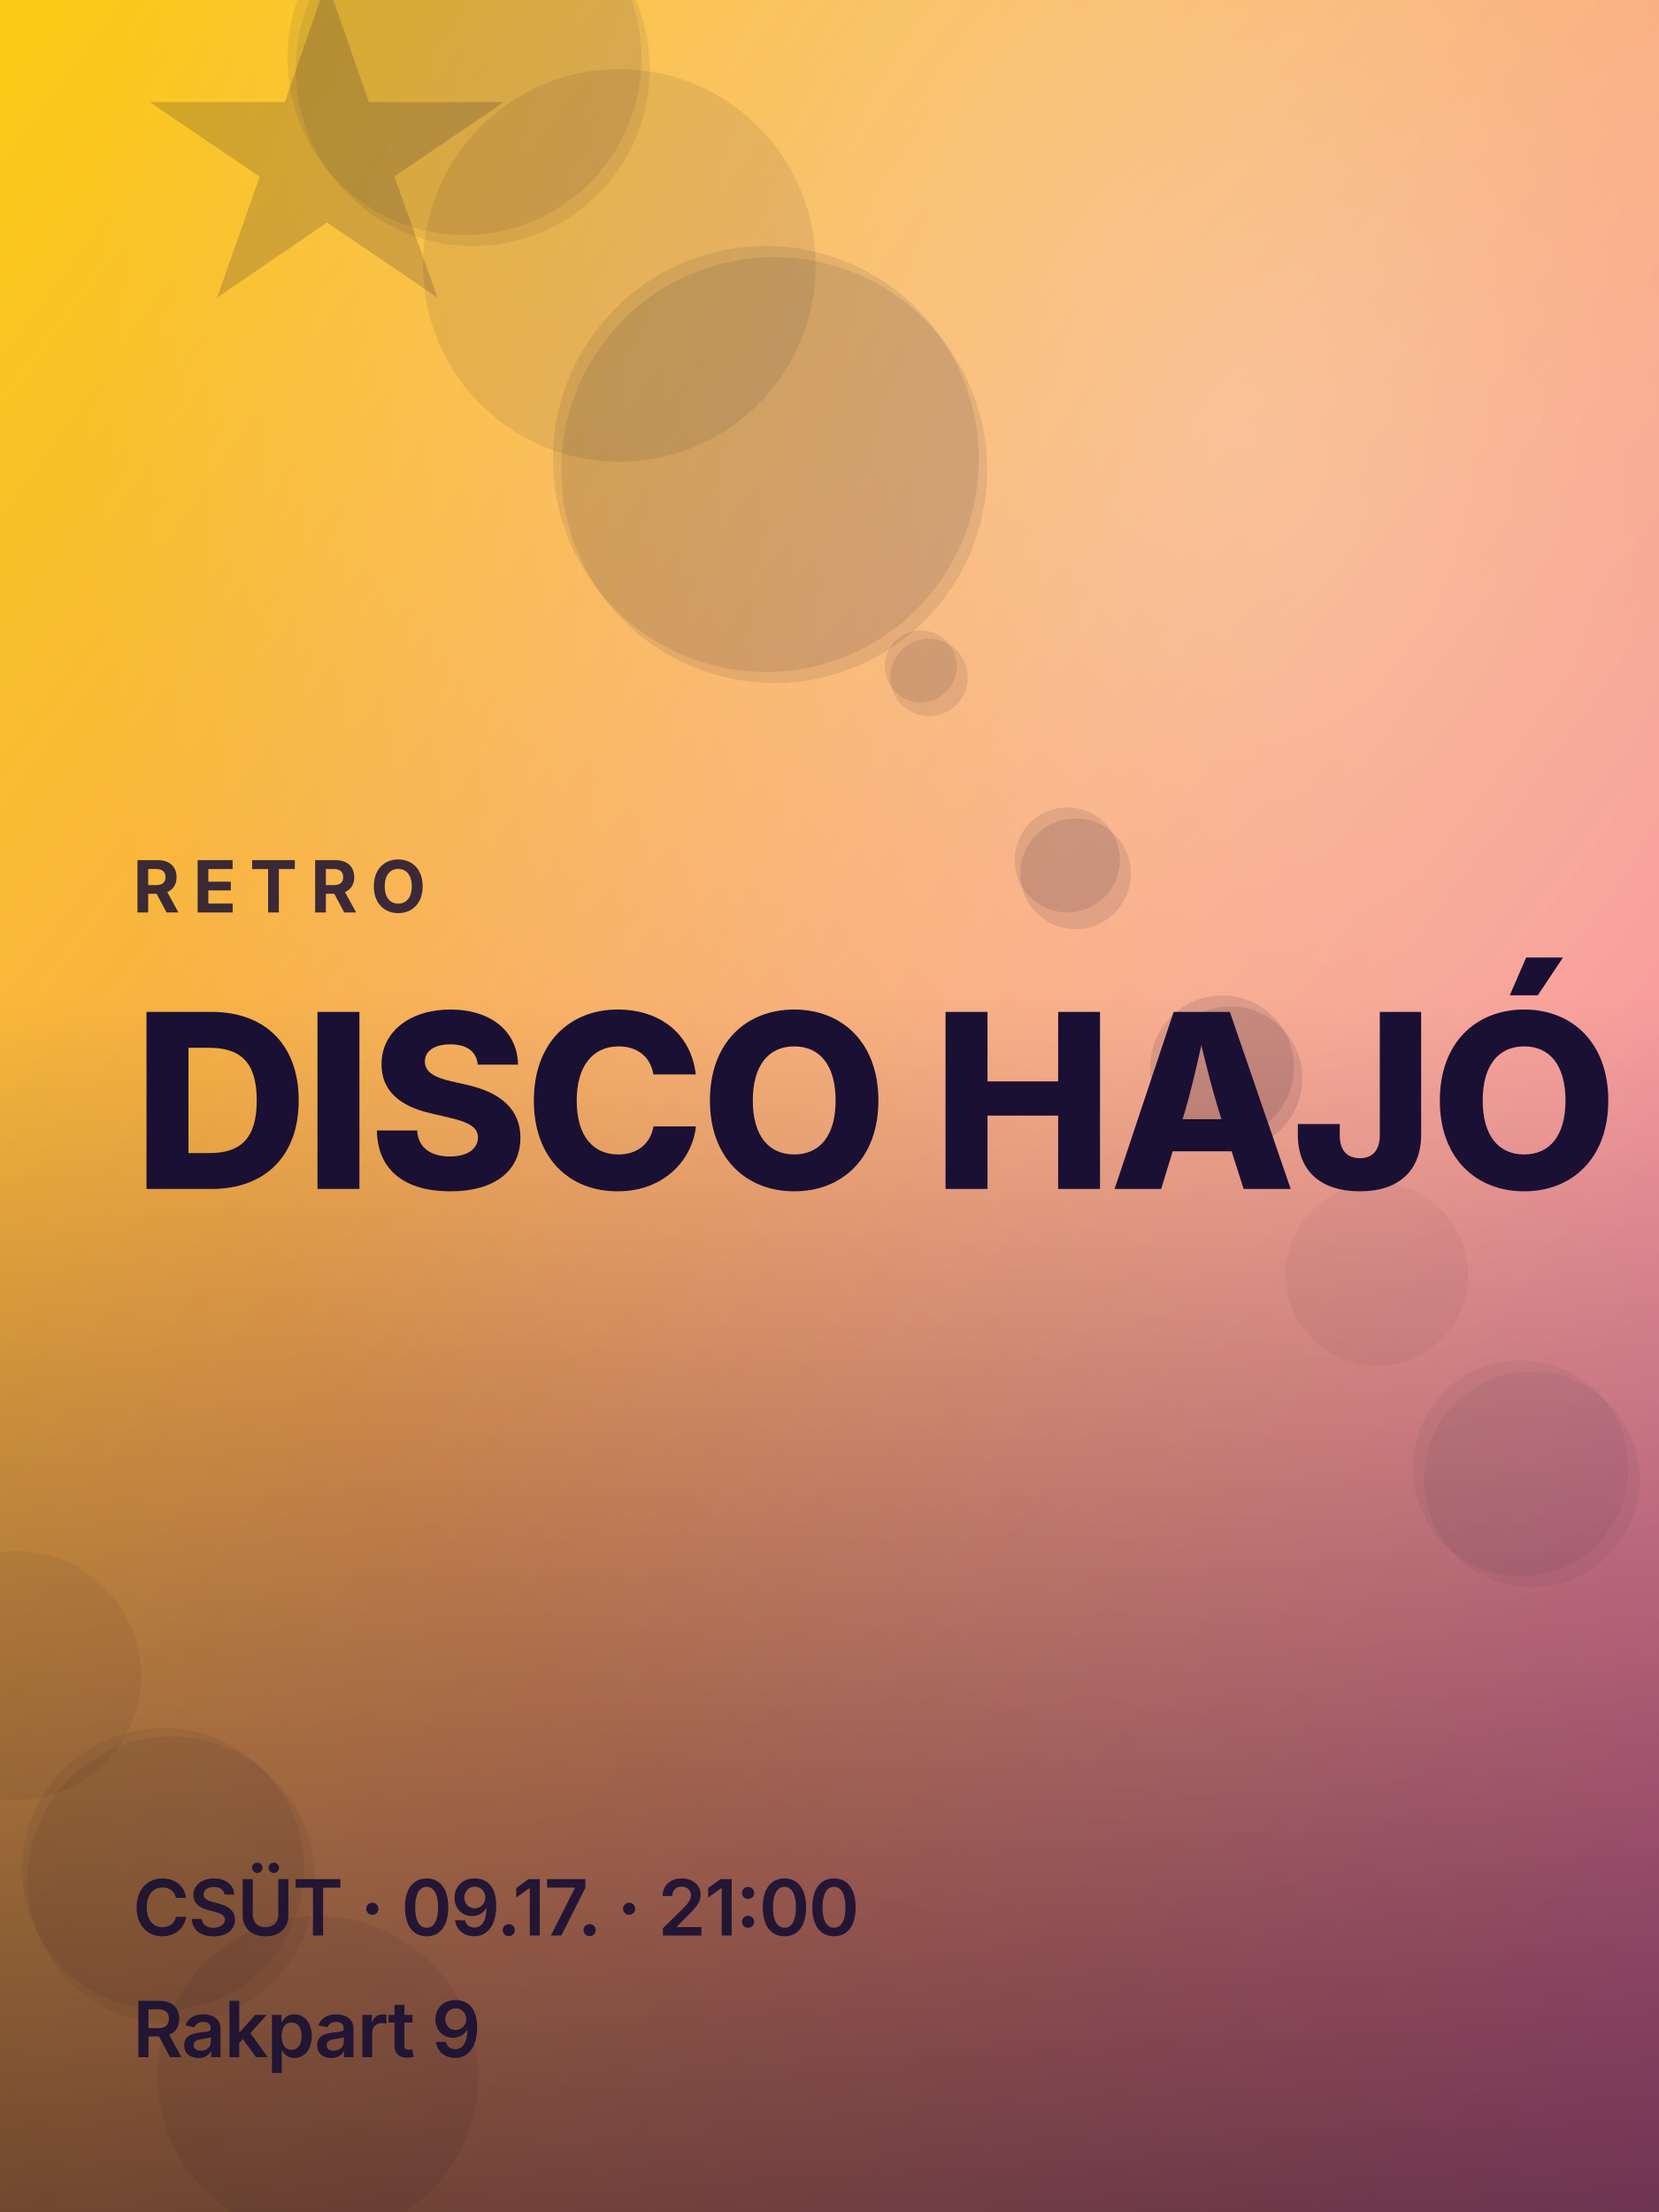
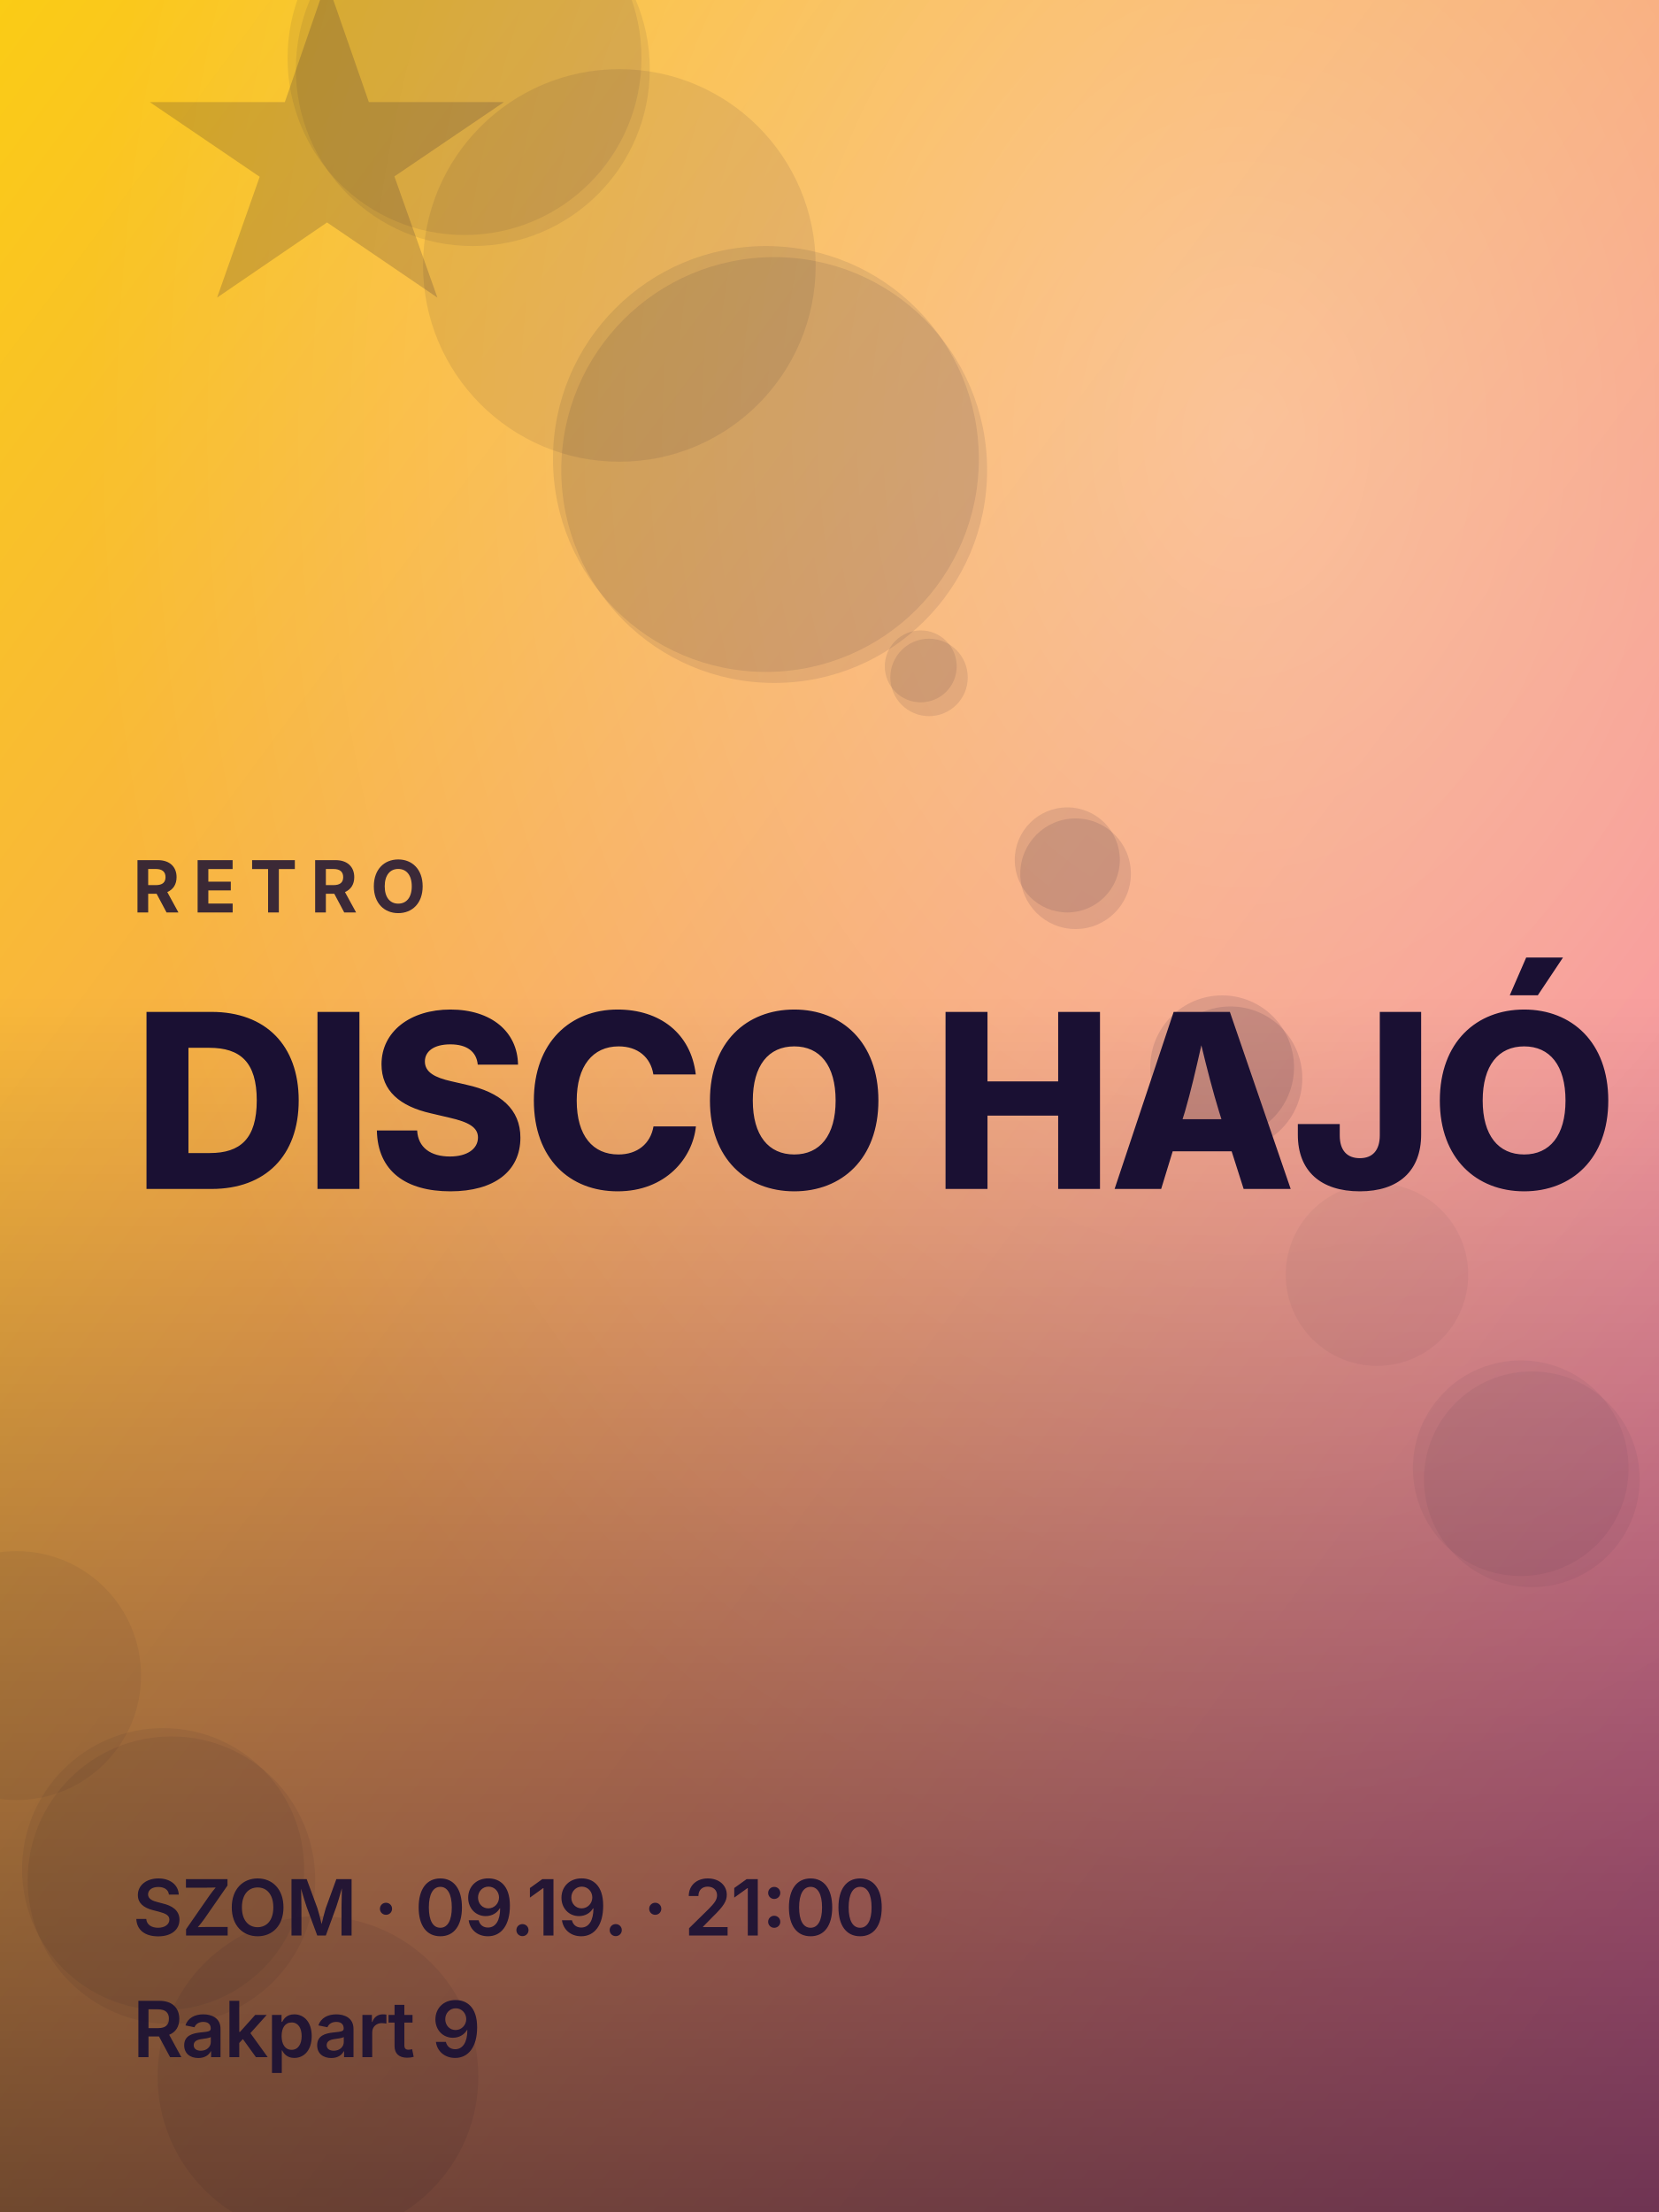
<svg xmlns="http://www.w3.org/2000/svg" viewBox="0 0 600 800" width="600" height="800" role="img" aria-label="Disco Hajó">
  <defs>
    <linearGradient id="bg" x1="0" y1="0" x2="1" y2="1">
      <stop offset="0" stop-color="#facc15" />
      <stop offset="1" stop-color="#f472b6" />
    </linearGradient>
    <radialGradient id="glow" cx="0.75" cy="0.2" r="0.7">
      <stop offset="0" stop-color="#ffffff" stop-opacity="0.35" />
      <stop offset="1" stop-color="#ffffff" stop-opacity="0" />
    </radialGradient>
    <linearGradient id="shade" x1="0" y1="0" x2="0" y2="1">
      <stop offset="0.45" stop-color="#000" stop-opacity="0" />
      <stop offset="1" stop-color="#000" stop-opacity="0.55" />
    </linearGradient>
  </defs>
  <rect width="600" height="800" fill="url(#bg)" />
  <rect width="600" height="800" fill="url(#glow)" />
  <circle cx="386" cy="311" r="19" fill="#1a1033" opacity="0.111" />
  <circle cx="277" cy="166" r="77" fill="#1a1033" opacity="0.096" />
  <circle cx="168" cy="21" r="64" fill="#1a1033" opacity="0.082" />
  <circle cx="59" cy="676" r="51" fill="#1a1033" opacity="0.067" />
  <circle cx="550" cy="531" r="39" fill="#1a1033" opacity="0.053" />
  <circle cx="442" cy="386" r="26" fill="#1a1033" opacity="0.118" />
  <circle cx="333" cy="241" r="13" fill="#1a1033" opacity="0.104" />
  <circle cx="224" cy="96" r="71" fill="#1a1033" opacity="0.089" />
  <circle cx="115" cy="751" r="58" fill="#1a1033" opacity="0.075" />
  <circle cx="6" cy="606" r="45" fill="#1a1033" opacity="0.060" />
  <circle cx="498" cy="461" r="33" fill="#1a1033" opacity="0.045" />
  <circle cx="389" cy="316" r="20" fill="#1a1033" opacity="0.111" />
  <circle cx="280" cy="170" r="77" fill="#1a1033" opacity="0.096" />
  <circle cx="171" cy="25" r="64" fill="#1a1033" opacity="0.082" />
  <circle cx="62" cy="680" r="52" fill="#1a1033" opacity="0.067" />
  <circle cx="554" cy="535" r="39" fill="#1a1033" opacity="0.053" />
  <circle cx="445" cy="390" r="26" fill="#1a1033" opacity="0.118" />
  <circle cx="336" cy="245" r="14" fill="#1a1033" opacity="0.104" />
  <text x="48" y="96" font-size="140" fill="#1a1033" opacity="0.18" font-weight="900">★</text>
  <rect width="600" height="800" fill="url(#shade)" />
  <g fill="#1a1033" font-family="Inter, 'Segoe UI', system-ui, sans-serif" style="letter-spacing:-0.02em">
    <text x="48" y="330" font-size="26" font-weight="700" opacity="0.85" style="letter-spacing:0.18em">RETRO</text>
    <text x="48" y="430" font-size="88" font-weight="800">DISCO HAJÓ</text>
-     <text x="48" y="700" font-size="28" font-weight="600" opacity="0.92">CSÜT · 09.17. · 21:00</text>
+     <text x="48" y="700" font-size="28" font-weight="600" opacity="0.92">SZOM · 09.19. · 21:00</text>
    <text x="48" y="744" font-size="28" font-weight="600" opacity="0.92">Rakpart 9</text>
  </g>
</svg>
